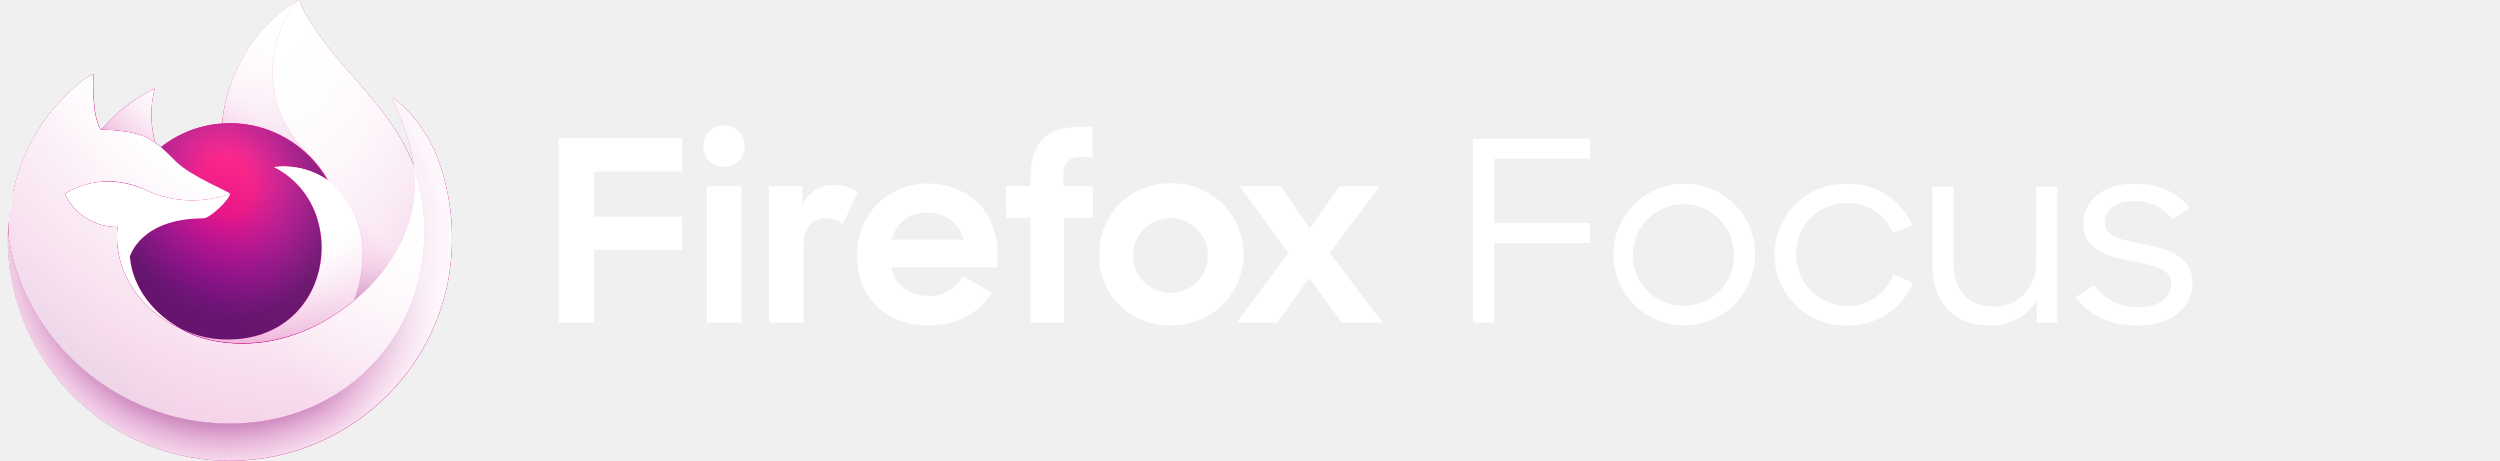
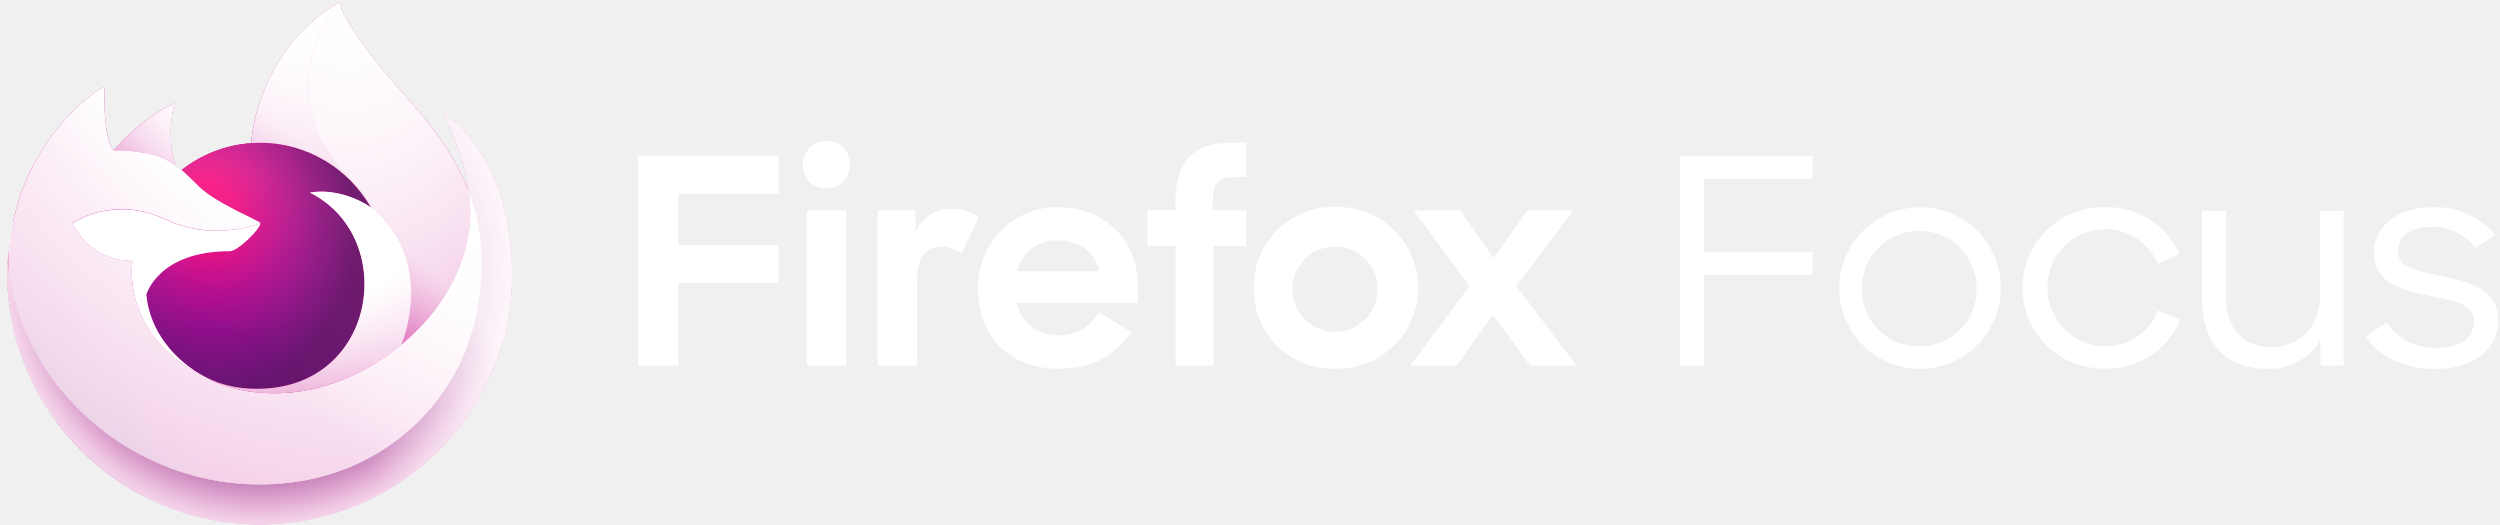
- <svg xmlns="http://www.w3.org/2000/svg" xmlns:xlink="http://www.w3.org/1999/xlink" width="434" height="80" viewBox="0 0 434 80">
+ <svg xmlns="http://www.w3.org/2000/svg" xmlns:xlink="http://www.w3.org/1999/xlink" xml:space="preserve" viewBox="0 0 380.48 80" width="381" height="80">
+   <path fill="#FFF" d="M96.99 23.72h21.42v5.79h-15.28v7.85h15.28v5.75h-15.28v12.61h-6.14v-32zm28.7-2.23c1.9-.07 3.49 1.42 3.56 3.31v.28c.1 1.89-1.36 3.5-3.25 3.6-.12.01-.23.01-.35 0-1.87.09-3.46-1.35-3.55-3.22 0-.1-.01-.19 0-.29-.07-1.96 1.46-3.61 3.42-3.68h.17m-3 10.57h6v23.66h-6V32.06zm23.61 6.58c-.84-.67-1.87-1.04-2.94-1.06-2.46 0-3.86 1.58-3.86 5v13.14h-6V32.06h5.75v3.42c.88-2.33 3.18-3.81 5.67-3.64 1.43 0 2.82.43 4 1.23l-2.62 5.57zm2.5 5.39c-.19-6.69 5.08-12.27 11.77-12.46.14 0 .28-.01.42 0 7.11 0 12.16 5 12.16 12.07v2.5h-18.44c.66 3 3 4.95 6.54 4.95 2.48.08 4.77-1.29 5.88-3.51l5.05 3c-2.51 3.68-6.06 5.61-11.11 5.61-7.68 0-12.29-5.13-12.29-12.19m6-2.68h12.47c-.66-3-3.12-4.69-6.32-4.69-2.9-.11-5.48 1.86-6.15 4.69m19.84-9.29h4.26v-1.16c0-6.45 2.72-9.12 8.69-9.12h2.11v5.22h-1.69c-2.81 0-3.43 1-3.43 3.9v1.19h5.14v5.43h-5v18.23h-5.8V37.49h-4.26l-.02-5.46zm16.2 11.84c-.11-6.7 5.24-12.22 11.95-12.33h.43c6.81-.19 12.48 5.17 12.68 11.97.19 6.81-5.17 12.48-11.97 12.68-.23.01-.47.01-.7 0-6.62.21-12.17-4.99-12.38-11.61-.01-.24-.01-.47-.01-.71m18.87 0c-.12-3.59-3.12-6.4-6.71-6.29-3.59.12-6.4 3.12-6.29 6.71.11 3.51 2.99 6.29 6.5 6.29 3.59 0 6.5-2.92 6.49-6.51.02-.06.02-.13.01-.2m14-.26-8.5-11.55h7.11l5.05 7.28 5.18-7.28h7l-8.7 11.53 9.16 12.13h-7.06L227.27 48l-5.54 7.72h-7.07l9.03-12.11zm32.04 12.11h3.72V41.91h16.54v-3.5h-16.54V27.26h16.54V23.8h-20.26v31.92zm36.48-24.11c-6.79.08-12.24 5.65-12.16 12.44.08 6.79 5.65 12.24 12.44 12.16 6.74-.08 12.16-5.56 12.16-12.3.05-6.74-5.37-12.25-12.12-12.3h-.32m0 21.18c-4.75.06-8.66-3.74-8.72-8.49v-.39c0-4.83 3.91-8.74 8.74-8.74s8.74 3.91 8.74 8.74c.13 4.77-3.63 8.74-8.4 8.88h-.36m28.51 0c-4.9.03-8.91-3.92-8.94-8.82v-.1c-.09-4.84 3.77-8.84 8.61-8.93h.19c3.49-.07 6.67 2.02 8 5.25l3.32-1.44c-1.96-4.46-6.42-7.3-11.29-7.18-6.79-.19-12.45 5.15-12.65 11.94-.19 6.79 5.15 12.45 11.94 12.65.23.01.47.01.7 0 4.97.12 9.49-2.84 11.38-7.44l-3.36-1.4c-1.28 3.3-4.46 5.48-8 5.47m32.72-7.66c0 4.55-3.14 7.75-7.35 7.75-4.6 0-7-3-7-7.57V32.12h-3.67v13.42c0 6.65 3.54 10.68 10 10.68 3.28.09 6.35-1.58 8.06-4.38v3.88h3.54v-23.6h-3.63l.05 13.01zm18.46-3.1c-3.71-.74-6.59-1.23-6.59-3.68 0-2.18 1.5-3.76 5.18-3.76 2.6-.1 5.08 1.1 6.6 3.21l3-2c-2.34-2.83-5.89-4.39-9.56-4.2-5.67 0-8.9 3.19-8.9 6.87 0 4.72 4.38 5.82 8.5 6.6 3.5.7 6.77 1.23 6.77 3.85 0 2.37-1.95 4.11-5.66 4.11-3.06.13-5.98-1.32-7.71-3.85l-3.14 2.11c2.12 3 5.53 4.94 10.76 4.94 6.24 0 9.43-3.63 9.43-7.35 0-4.86-4.52-6-8.64-6.78" />
+   <linearGradient id="a" x1="69.884" x2="5.941" y1="68.703" y2="7.01" gradientTransform="matrix(1 0 0 -1 0 81.4403)" gradientUnits="userSpaceOnUse">
+     <stop offset="0" stop-color="#c60084" />
+     <stop offset=".76" stop-color="#c60084" />
+     <stop offset="1" stop-color="#4e1a69" />
+   </linearGradient>
+   <path fill="url(#a)" d="M74.99 27.09c-1.67-4.03-5.06-8.37-7.73-9.75 2.17 4.25 3.42 8.51 3.9 11.69 0 0 0 .02.01.06C66.81 18.24 59.43 13.86 53.4 4.33c-.31-.48-.61-.96-.91-1.48-.17-.29-.3-.55-.42-.8-.25-.48-.44-.99-.58-1.52 0-.05-.04-.1-.09-.1-.02-.01-.05-.01-.07 0-.01 0-.01.01-.02.01s-.02.01-.03.01l.02-.02c-9.68 5.67-12.96 16.16-13.26 21.4-3.87.26-7.56 1.69-10.61 4.08-.32-.27-.65-.52-1-.75-.88-3.07-.91-6.32-.11-9.41-3.96 1.8-7.03 4.65-9.27 7.16h-.02c-1.53-1.93-1.42-8.31-1.33-9.65-.02-.08-1.14.58-1.28.68-1.35.96-2.61 2.04-3.77 3.22-1.32 1.34-2.52 2.78-3.6 4.31C4.58 25 2.82 28.96 1.89 33.15c-.02.08-.03.17-.05.25-.07.34-.33 2.04-.38 2.4v.08c-.34 1.75-.55 3.53-.63 5.32v.2c0 21.27 17.25 38.51 38.52 38.51 19.05 0 34.87-13.83 37.97-32 .06-.49.12-.99.17-1.49.76-6.58-.09-13.52-2.5-19.33zm-44.4 30.15c.18.08.35.18.53.26l.03.02c-.19-.09-.37-.18-.56-.28zm8.81-23.23zm31.77-4.9v-.04.04z" />
  <defs>
-     <linearGradient id="a" x1="-212" y1="79.98" x2="-211" y2="79.98" gradientTransform="matrix(-116.13 0 0 116.13 -24674.46 -9314.65)" gradientUnits="userSpaceOnUse">
-       <stop offset="0" stop-color="#ccc" />
-       <stop offset="0.3" stop-color="#ccc" />
-       <stop offset="0.38" stop-color="#a2a2a2" />
-       <stop offset="0.57" stop-color="#373737" />
-       <stop offset="0.66" />
-       <stop offset="1" />
-     </linearGradient>
-     <radialGradient id="c" cx="0" cy="80" r="1" gradientTransform="matrix(-80.8 0 0 80.8 45.1 -6420.7)" gradientUnits="userSpaceOnUse">
-       <stop offset="0" stop-color="#fff" />
-       <stop offset="0.3" stop-color="#fff" />
-       <stop offset="0.33" stop-color="#dcdcdc" />
-       <stop offset="0.39" stop-color="#8a8a8a" />
-       <stop offset="0.44" stop-color="#4d4d4d" />
-       <stop offset="0.48" stop-color="#282828" />
-       <stop offset="0.5" stop-color="#1a1a1a" />
-       <stop offset="1" stop-color="#1a1a1a" />
-     </radialGradient>
-     <radialGradient id="d" cx="0" cy="80" r="1" gradientTransform="matrix(20.4 0 0 -23.89 41.42 1943.31)" gradientUnits="userSpaceOnUse">
-       <stop offset="0" />
-       <stop offset="0.21" />
-       <stop offset="0.35" stop-color="#2b2b2b" />
-       <stop offset="0.66" stop-color="#818181" />
-       <stop offset="0.87" stop-color="#b7b7b7" />
-       <stop offset="0.97" stop-color="#ccc" />
-       <stop offset="1" stop-color="#ccc" />
-     </radialGradient>
-     <radialGradient id="e" cx="0" cy="80" r="1" gradientTransform="matrix(-27.68 0 0 27.68 43.21 -2193.6)" gradientUnits="userSpaceOnUse">
-       <stop offset="0" stop-color="#fff" />
-       <stop offset="0.43" stop-color="#fff" />
-       <stop offset="0.52" stop-color="#f8f8f8" />
-       <stop offset="0.66" stop-color="#e5e5e5" />
-       <stop offset="0.82" stop-color="#c6c6c6" />
-       <stop offset="0.99" stop-color="#9b9b9b" />
-       <stop offset="1" stop-color="#999" />
-     </radialGradient>
-     <radialGradient id="f" cx="0" cy="80" r="1" gradientTransform="matrix(-118.08 0 0 118.08 95.47 -9418.92)" gradientUnits="userSpaceOnUse">
-       <stop offset="0" stop-color="#fff" />
-       <stop offset="0.41" stop-color="#fff" />
-       <stop offset="1" stop-color="#b3b3b3" />
-     </radialGradient>
-     <linearGradient id="g" y1="80.3" x2="1" y2="80.3" gradientTransform="matrix(0 -10.01 -10.01 0 861.18 57.1)" gradientUnits="userSpaceOnUse">
-       <stop offset="0" stop-color="#fff" />
-       <stop offset="0.14" stop-color="#d1d1d1" />
-       <stop offset="0.38" stop-color="#888" />
-       <stop offset="0.59" stop-color="#4d4d4d" />
-       <stop offset="0.77" stop-color="#232323" />
-       <stop offset="0.92" stop-color="#0a0a0a" />
-       <stop offset="1" />
-     </linearGradient>
-     <linearGradient id="h" x1="0" y1="79.98" x2="1" y2="79.98" gradientTransform="matrix(-77.42 0 0 77.42 81.05 -6152.44)" xlink:href="#a" />
-     <linearGradient id="b" x1="-212" y1="79.99" x2="-211" y2="79.99" gradientTransform="matrix(-134.1 0 0 134.1 -28483.9 -10752.29)" gradientUnits="userSpaceOnUse">
-       <stop offset="0" stop-color="#c60084" />
-       <stop offset="0.76" stop-color="#c60084" />
-       <stop offset="1" stop-color="#4e1a69" />
-     </linearGradient>
-     <linearGradient id="i" x1="-212" y1="79.98" x2="-211" y2="79.98" gradientTransform="matrix(-116.13 0 0 116.13 -24674.46 -9314.65)" gradientUnits="userSpaceOnUse">
-       <stop offset="0" stop-color="#fff" />
-       <stop offset="0.3" stop-color="#fff" />
-       <stop offset="0.66" stop-color="#fff" />
-       <stop offset="1" stop-color="#fff" />
-     </linearGradient>
-     <clipPath id="j">
-       <path fill="none" d="M0 0h434v80H0z" />
-     </clipPath>
-     <clipPath id="k">
-       <path d="M31.25 57.17l.53.26-.56-.28m8.87-23.38zM52.11 0c-9.73 5.7-13 16.25-13.34 21.53a19.39 19.39 0 0 0-10.67 4.11 11.88 11.88 0 0 0-1-.76 17.93 17.93 0 0 1-.1-9.46 28.68 28.68 0 0 0-9.33 7.21c-1.53-1.95-1.43-8.37-1.34-9.71a6.94 6.94 0 0 0-1.29.69 28.53 28.53 0 0 0-3.79 3.24 35 35 0 0 0-3.62 4.34 32.85 32.85 0 0 0-5.2 11.75c0 .08 0 .17-.05.25-.08.34-.34 2.05-.38 2.42a.28.28 0 0 0 0 .09 36.2 36.2 0 0 0-.63 5.35v.19a38.75 38.75 0 0 0 77 6.56c.07-.49.12-1 .18-1.49a39.84 39.84 0 0 0-2.51-19.48c-1.69-4-5.1-8.43-7.78-9.81a40.53 40.53 0 0 1 3.93 11.76v.07c-4.5-10.93-11.93-15.33-18-24.92-.31-.49-.61-1-.91-1.49-.17-.29-.31-.55-.43-.8a7.37 7.37 0 0 1-.58-1.53.1.1 0 0 0-.08-.11h-.08" fill="none" />
-     </clipPath>
-     <linearGradient id="l" x1="0" y1="79.99" x2="1" y2="79.99" gradientTransform="matrix(-89.4 0 0 89.4 81.39 -7110.88)" xlink:href="#b" />
-     <clipPath id="m">
-       <path d="M72.07 28.78v.08A35.13 35.13 0 0 1 70.87 55c-4.44 9.53-15.19 19.3-32 18.83-18.19-.52-34.21-14-37.2-31.69-.54-2.78 0-4.2.28-6.46a28.55 28.55 0 0 0-.63 5.35v.19a38.75 38.75 0 0 0 77 6.56c.07-.49.12-1 .18-1.49a39.84 39.84 0 0 0-2.51-19.48c-1.69-4-5.1-8.43-7.78-9.81a40.53 40.53 0 0 1 3.93 11.76" fill="none" />
-     </clipPath>
-     <radialGradient id="n" cx="0" cy="80" r="1" gradientTransform="matrix(-80.8 0 0 80.8 88.35 -6418.78)" gradientUnits="userSpaceOnUse">
-       <stop offset="0" stop-color="#fff" />
-       <stop offset="0.13" stop-color="#fff" />
-       <stop offset="1" stop-color="#fff" />
-     </radialGradient>
-     <mask id="o" x="-29.72" y="-21.21" width="139.75" height="139.44" maskUnits="userSpaceOnUse">
-       <path transform="rotate(-50.87 40.148 48.512)" fill="url(#c)" d="M-8.91-1.65h98.14V98.67H-8.91z" />
-     </mask>
-     <radialGradient id="p" cx="0" cy="80" r="1" gradientTransform="matrix(-80.8 0 0 80.8 45.1 -6420.7)" gradientUnits="userSpaceOnUse">
-       <stop offset="0" stop-color="#4e1a69" />
-       <stop offset="0.3" stop-color="#4e1a69" />
-       <stop offset="0.31" stop-color="#57186b" />
-       <stop offset="0.4" stop-color="#930b78" />
-       <stop offset="0.46" stop-color="#b80381" />
-       <stop offset="0.5" stop-color="#c60084" />
-       <stop offset="1" stop-color="#c60084" />
-     </radialGradient>
-     <clipPath id="q">
-       <path d="M38.74 21.54c.45 0 .9-.07 1.36-.07a19.54 19.54 0 0 1 17 9.92l.24.17a21.16 21.16 0 0 0-3.6-4.69C41.68 14.82 50.57.75 52.06 0c-9.73 5.7-13 16.25-13.34 21.53" fill="none" />
-     </clipPath>
-     <radialGradient id="r" cx="0" cy="80" r="1" gradientTransform="matrix(-58.53 0 0 58.53 72.9 -4671.26)" gradientUnits="userSpaceOnUse">
-       <stop offset="0" stop-color="#fff" />
-       <stop offset="0.17" stop-color="#fff" />
-       <stop offset="0.25" stop-color="#fefbfd" />
-       <stop offset="0.32" stop-color="#fcf0f8" />
-       <stop offset="0.39" stop-color="#f7ddee" />
-       <stop offset="0.45" stop-color="#f1c2e1" />
-       <stop offset="0.52" stop-color="#e99fd1" />
-       <stop offset="0.59" stop-color="#e074bc" />
-       <stop offset="0.65" stop-color="#d543a4" />
-       <stop offset="0.71" stop-color="#ca138d" />
-       <stop offset="0.86" stop-color="#4e1a69" />
-       <stop offset="1" stop-color="#4e1a69" />
-     </radialGradient>
-     <clipPath id="s">
-       <path d="M38.74 21.54a19.39 19.39 0 0 0-10.67 4.11c.59.5 1.26 1.17 2.67 2.55 2.62 2.59 9.37 5.28 9.38 5.59-.06 1-3.47 4.29-4.66 4.29-11 0-12.81 6.67-12.81 6.67.49 5.61 4.4 10.24 9.13 12.68.22.12.44.22.66.32.38.16.76.32 1.14.46a17.1 17.1 0 0 0 5 1c19.32.91 23.06-23.09 9.12-30.06a13.34 13.34 0 0 1 9.34 2.27 19.54 19.54 0 0 0-17-9.92c-.46 0-.91 0-1.36.07" fill="none" />
-     </clipPath>
-     <radialGradient id="t" cx="0" cy="80" r="1" gradientTransform="matrix(38.47 0 0 -38.47 29.35 3140.71)" gradientUnits="userSpaceOnUse">
-       <stop offset="0" stop-color="#c60084" />
-       <stop offset="0.35" stop-color="#c60084" />
-       <stop offset="0.4" stop-color="#cb0384" />
-       <stop offset="1" stop-color="#ff298a" />
-     </radialGradient>
-     <mask id="u" x="13.83" y="12.55" width="56.68" height="56.46" maskUnits="userSpaceOnUse">
-       <path transform="rotate(-13.6 42.171 40.794)" fill="url(#d)" d="M18.66 17.42h47.01v46.71H18.66z" />
-     </mask>
-     <radialGradient id="v" cx="0" cy="80" r="1" gradientTransform="matrix(20.4 0 0 -23.89 41.42 1943.31)" gradientUnits="userSpaceOnUse">
-       <stop offset="0" stop-color="#592acb" />
-       <stop offset="0.21" stop-color="#592acb" />
-       <stop offset="0.37" stop-color="#5626b3" />
-       <stop offset="0.78" stop-color="#501d7e" />
-       <stop offset="0.97" stop-color="#4e1a69" />
-       <stop offset="1" stop-color="#4e1a69" />
-     </radialGradient>
-     <clipPath id="w">
-       <path d="M17.63 22.63c.19 0 5.81-.11 8.63 1.73l.81.53a17.93 17.93 0 0 1-.07-9.47 28.68 28.68 0 0 0-9.33 7.21" fill="none" />
-     </clipPath>
-     <mask id="x" x="12.89" y="10.7" width="18.91" height="18.91" maskUnits="userSpaceOnUse">
-       <path transform="rotate(-45.26 22.345 20.155)" fill="url(#e)" d="M15.66 13.47h13.37v13.37H15.66z" />
-     </mask>
-     <radialGradient id="y" cx="0" cy="80" r="1" gradientTransform="matrix(-27.68 0 0 27.68 43.21 -2193.6)" gradientUnits="userSpaceOnUse">
-       <stop offset="0" stop-color="#fff" />
-       <stop offset="0.43" stop-color="#fff" />
-       <stop offset="1" stop-color="#fff" />
-     </radialGradient>
-     <clipPath id="z">
-       <path d="M15 13.61a28.53 28.53 0 0 0-3.79 3.24 35 35 0 0 0-3.62 4.34 32.85 32.85 0 0 0-5.2 11.75C2.35 33 1 39 1.65 42.16c3 17.68 19 31.17 37.2 31.69 16.83.47 27.58-9.3 32-18.83a35.13 35.13 0 0 0 1.21-26.16c1.38 9-3.19 17.68-10.33 23.56v.05c-13.91 11.32-27.21 6.83-29.91 5l-.56-.28c-8.12-3.9-11.47-11.29-10.76-17.62a10 10 0 0 1-9.18-5.78 14.63 14.63 0 0 1 14.25-.57 19.29 19.29 0 0 0 14.55.57c0-.31-6.76-3-9.38-5.59-1.41-1.38-2.08-2.05-2.67-2.55a11.88 11.88 0 0 0-1-.76l-.81-.53c-2.82-1.84-8.44-1.74-8.63-1.73-1.53-1.95-1.43-8.37-1.34-9.71a8 8 0 0 0-1.28.69" fill="none" />
-     </clipPath>
-     <mask id="A" x="-28.25" y="-22.66" width="133.21" height="132.56" maskUnits="userSpaceOnUse">
-       <path transform="rotate(-53.93 38.358 43.615)" fill="url(#f)" d="M-8.47-4.67h93.65v96.58H-8.47z" />
-     </mask>
-     <radialGradient id="B" cx="0" cy="80" r="1" gradientTransform="matrix(-118.08 0 0 118.08 95.47 -9418.92)" gradientUnits="userSpaceOnUse">
-       <stop offset="0" stop-color="#fff" />
-       <stop offset="0.41" stop-color="#fff" />
-       <stop offset="1" stop-color="#fff" />
-     </radialGradient>
-     <clipPath id="C">
-       <path d="M52.11 0c-1.49.72-10.38 14.79 1.66 26.84a21.16 21.16 0 0 1 3.6 4.69 4.94 4.94 0 0 1 .58.48c8.79 8.1 4.19 19.55 3.84 20.37C68.93 46.5 73.5 37.8 72.12 28.82c-4.43-10.9-11.86-15.3-17.93-24.89-.31-.49-.61-1-.91-1.49-.17-.29-.31-.55-.43-.8a7.37 7.37 0 0 1-.58-1.53.1.1 0 0 0-.08-.11h-.08" fill="none" />
-     </clipPath>
-     <radialGradient id="D" cx="0" cy="80" r="1" gradientTransform="matrix(0 91.42 59.99 0 -4748.43 .26)" gradientUnits="userSpaceOnUse">
-       <stop offset="0" stop-color="#fff" />
-       <stop offset="0.12" stop-color="#fefcfe" />
-       <stop offset="0.21" stop-color="#fcf2f9" />
-       <stop offset="0.29" stop-color="#f9e2f1" />
-       <stop offset="0.37" stop-color="#f3cbe6" />
-       <stop offset="0.44" stop-color="#edaed8" />
-       <stop offset="0.51" stop-color="#e58ac6" />
-       <stop offset="0.58" stop-color="#db5fb2" />
-       <stop offset="0.64" stop-color="#d02e9a" />
-       <stop offset="0.69" stop-color="#c60084" />
-       <stop offset="1" stop-color="#c60084" />
-     </radialGradient>
-     <mask id="E" x="22.96" y="-11.35" width="69.2" height="75.1" maskUnits="userSpaceOnUse">
-       <path transform="rotate(-22.79 57.554 26.212)" fill="url(#g)" d="M32.77-4.11h49.59v60.62H32.77z" />
-     </mask>
-     <linearGradient id="F" y1="80.3" x2="1" y2="80.3" gradientTransform="matrix(0 -10.01 -10.01 0 861.18 57.1)" gradientUnits="userSpaceOnUse">
-       <stop offset="0" stop-color="#4e1a69" />
-       <stop offset="1" stop-color="#4e1a69" />
-     </linearGradient>
-     <clipPath id="G">
-       <path d="M47.74 29.12c13.94 7 10.2 31-9.12 30.06a17.1 17.1 0 0 1-5-1c-.38-.14-.76-.3-1.14-.46-.22-.1-.44-.2-.66-.32 2.7 1.84 16 6.33 29.91-5v-.05c.35-.82 4.95-12.27-3.84-20.37a4.94 4.94 0 0 0-.58-.48l-.24-.17A13.89 13.89 0 0 0 49.5 29a10.37 10.37 0 0 0-1.76.15" fill="none" />
-     </clipPath>
-     <radialGradient id="H" cx="0" cy="80" r="1" gradientTransform="matrix(-94.97 0 0 94.97 67.16 -7578.85)" gradientUnits="userSpaceOnUse">
-       <stop offset="0" stop-color="#fff" />
-       <stop offset="0.36" stop-color="#fff" />
-       <stop offset="0.74" stop-color="#c60084" />
-       <stop offset="0.83" stop-color="#4e1a69" />
-       <stop offset="1" stop-color="#4e1a69" />
-     </radialGradient>
-     <clipPath id="I">
-       <path d="M11.32 33.79a10 10 0 0 0 9.18 5.78c-.71 6.33 2.64 13.72 10.75 17.6l.53.26c-4.73-2.44-8.64-7.07-9.13-12.68 0 0 1.79-6.67 12.81-6.67 1.19 0 4.6-3.32 4.66-4.29a19.29 19.29 0 0 1-14.55-.57 15.7 15.7 0 0 0-6.71-1.56 14 14 0 0 0-7.54 2.13" fill="none" />
-     </clipPath>
-     <radialGradient id="J" cx="0" cy="80" r="1" gradientTransform="matrix(-80.69 0 0 80.69 60.82 -6419.14)" gradientUnits="userSpaceOnUse">
-       <stop offset="0" stop-color="#fff" />
-       <stop offset="0.09" stop-color="#fff" />
-       <stop offset="0.62" stop-color="#fff" />
-       <stop offset="1" stop-color="#fff" />
-     </radialGradient>
-     <clipPath id="K">
-       <path d="M52.11 0c-9.73 5.7-13 16.25-13.34 21.53.45 0 .9-.07 1.36-.07a19.54 19.54 0 0 1 17 9.92 13.34 13.34 0 0 0-9.34-2.27c13.94 7 10.2 31-9.12 30.06a17.1 17.1 0 0 1-5-1c-.38-.14-.76-.3-1.14-.46-.22-.1-.44-.2-.66-.32l-.56-.28.53.26c-4.73-2.44-8.64-7.07-9.13-12.68 0 0 1.79-6.67 12.81-6.67 1.19 0 4.6-3.32 4.66-4.29 0-.31-6.76-3-9.38-5.59-1.41-1.38-2.08-2.05-2.67-2.55a11.88 11.88 0 0 0-1-.76 17.93 17.93 0 0 1-.13-9.41 28.68 28.68 0 0 0-9.33 7.21c-1.53-1.95-1.43-8.37-1.34-9.71a6.94 6.94 0 0 0-1.29.69 28.53 28.53 0 0 0-3.79 3.24 35 35 0 0 0-3.62 4.34 32.85 32.85 0 0 0-5.2 11.75c0 .08 0 .17-.05.25-.08.34-.4 2.08-.45 2.45a46 46 0 0 0-.57 5.41v.19a38.75 38.75 0 0 0 77 6.56c.07-.49.12-1 .18-1.49a39.84 39.84 0 0 0-2.51-19.48c-1.69-4-5.1-8.43-7.78-9.81a40.53 40.53 0 0 1 3.93 11.76v.07C67.69 17.92 60.26 13.52 54.19 3.93c-.31-.49-.61-1-.91-1.49-.17-.29-.31-.55-.43-.8a7.37 7.37 0 0 1-.58-1.53.1.1 0 0 0-.08-.11h-.08" fill="none" />
-     </clipPath>
-     <mask id="L" x="-38.7" y="-38.95" width="157.9" height="157.9" maskUnits="userSpaceOnUse">
-       <path transform="rotate(-45 40.252 40.007)" fill="url(#h)" d="M-15.58-15.83H96.07V95.82H-15.58z" />
-     </mask>
-     <linearGradient id="M" x1="0" y1="79.98" x2="1" y2="79.98" gradientTransform="matrix(-77.42 0 0 77.42 81.05 -6152.44)" xlink:href="#i" />
+     <path id="b" d="M74.99 27.09c-1.67-4.03-5.06-8.37-7.73-9.75 2.17 4.25 3.42 8.51 3.9 11.69v.08c3.64 9.85 1.65 19.88-1.2 25.99-4.41 9.47-15.1 19.18-31.83 18.71C20.07 73.3 4.15 59.89 1.18 42.33c-.54-2.77 0-4.18.27-6.42-.33 1.73-.46 2.23-.62 5.31v.2c0 21.27 17.24 38.51 38.51 38.51 19.05 0 34.87-13.83 37.97-32 .06-.49.12-.99.17-1.49.77-6.6-.08-13.54-2.49-19.35z" />
  </defs>
-   <g clip-path="url(#j)">
-     <g clip-path="url(#k)" transform="matrix(0.995572, 0, 0, 0.995572, -0.012438, 0)">
-       <path transform="rotate(-43.97 40.254 40.002)" fill="url(#l)" d="M-15.56-15.83H96.05V95.83H-15.56z" />
-     </g>
-     <g clip-path="url(#m)" transform="matrix(0.995572, 0, 0, 0.995572, -0.012438, 0)">
-       <path transform="rotate(-50.87 40.148 48.512)" fill="url(#n)" d="M-8.91-1.65h98.14V98.67H-8.91z" />
-     </g>
-     <g mask="url(#o)" clip-path="url(#m)" transform="matrix(0.995572, 0, 0, 0.995572, -0.012438, 0)">
-       <path transform="rotate(-50.87 40.148 48.512)" fill="url(#p)" d="M-8.91-1.65h98.14V98.67H-8.91z" />
-     </g>
-     <g clip-path="url(#q)" transform="matrix(0.995572, 0, 0, 0.995572, -0.012438, 0)">
-       <path transform="rotate(-80.15 48.031 15.787)" fill="url(#r)" d="M30.9 3.93h34.27v23.71H30.9z" />
-     </g>
-     <g clip-path="url(#s)" transform="matrix(0.995572, 0, 0, 0.995572, -0.012438, 0)">
-       <path fill="url(#t)" d="M22.65 21.47h39.02v38.62H22.65z" />
-     </g>
-     <g mask="url(#u)" clip-path="url(#s)" transform="matrix(0.995572, 0, 0, 0.995572, -0.012438, 0)">
-       <path transform="rotate(-13.6 42.171 40.794)" fill="url(#v)" d="M18.66 17.42h47.01v46.71H18.66z" />
-     </g>
-     <g mask="url(#x)" clip-path="url(#w)" transform="matrix(0.995572, 0, 0, 0.995572, -0.012438, 0)">
-       <path transform="rotate(-45.26 22.345 20.155)" fill="url(#y)" d="M15.66 13.47h13.37v13.37H15.66z" />
-     </g>
-     <g mask="url(#A)" clip-path="url(#z)" transform="matrix(0.995572, 0, 0, 0.995572, -0.012438, 0)">
-       <path transform="rotate(-53.93 38.358 43.615)" fill="url(#B)" d="M-8.47-4.67h93.65v96.58H-8.47z" />
-     </g>
-     <g clip-path="url(#C)" transform="matrix(0.995572, 0, 0, 0.995572, -0.012438, 0)">
-       <path transform="rotate(-6.01 57.552 26.23)" fill="url(#D)" d="M39.02-1.52H76.1v55.44H39.02z" />
-     </g>
-     <g mask="url(#E)" clip-path="url(#C)" transform="matrix(0.995572, 0, 0, 0.995572, -0.012438, 0)">
-       <path transform="rotate(-22.79 57.554 26.212)" fill="url(#F)" d="M32.77-4.11h49.59v60.62H32.77z" />
-     </g>
-     <g clip-path="url(#G)" transform="matrix(0.995572, 0, 0, 0.995572, -0.012438, 0)">
-       <path transform="rotate(-55.27 49.236 46.378)" fill="url(#H)" d="M24.99 22.12h48.5v48.52h-48.5z" />
-     </g>
-     <g clip-path="url(#I)" transform="matrix(0.995572, 0, 0, 0.995572, -0.012438, 0)">
-       <path transform="rotate(-24.5 25.881 44.332)" fill="url(#J)" d="M7.25 26.82h36.94v35.46H7.25z" />
-     </g>
-     <g mask="url(#L)" clip-path="url(#K)" transform="matrix(0.995572, 0, 0, 0.995572, -0.012438, 0)">
-       <path transform="rotate(-45 40.252 40.007)" fill="url(#M)" d="M-15.58-15.83H96.08V95.82H-15.58z" />
-     </g>
-     <g clip-path="url(#j)" fill="#fff">
-       <path d="M97 24h21.42v5.79h-15.28v7.85h15.28v5.75h-15.28V56H97zm28.7-2.23a3.44 3.44 0 0 1 3.56 3.59 3.43 3.43 0 0 1-3.6 3.6 3.39 3.39 0 0 1-3.55-3.51 3.55 3.55 0 0 1 3.59-3.68m-3 10.57h6V56h-6zm23.61 6.58a4.88 4.88 0 0 0-2.94-1.06c-2.46 0-3.86 1.58-3.86 5V56h-6V32.34h5.75v3.42a5.65 5.65 0 0 1 5.67-3.64 7.15 7.15 0 0 1 4 1.23zm2.5 5.39A12.12 12.12 0 0 1 161 31.85c7.11 0 12.16 5 12.16 12.07v2.5h-18.44c.66 3 3 4.95 6.54 4.95a6.35 6.35 0 0 0 5.88-3.51l5.05 3c-2.51 3.68-6.06 5.61-11.11 5.61-7.68 0-12.29-5.13-12.29-12.19m6-2.68h12.46c-.66-3-3.12-4.69-6.32-4.69a6.07 6.07 0 0 0-6.14 4.69m19.83-9.29h4.26v-1.16c0-6.45 2.72-9.12 8.69-9.12h2.11v5.22H188c-2.81 0-3.43 1-3.43 3.9v1.19h5.14v5.43h-5V56h-5.8V37.77h-4.26zm16.2 11.84a12.14 12.14 0 0 1 12.38-12.33 12.33 12.33 0 1 1 0 24.65 12 12 0 0 1-12.38-12.32m18.87 0a6.5 6.5 0 1 0-6.49 6.71 6.5 6.5 0 0 0 6.49-6.71m14-.26l-8.49-11.55h7.11l5.05 7.28 5.18-7.28h7l-8.7 11.53L240 56h-7.06l-5.66-7.72-5.54 7.72h-7.07zM255.69 56h3.72V42.19H276v-3.5h-16.59V27.54H276v-3.46h-20.31zm36.54-24.11a12.3 12.3 0 1 0 12.46 12.3 12.22 12.22 0 0 0-12.46-12.3m0 21.18a8.62 8.62 0 0 1-8.74-8.88 8.76 8.76 0 1 1 17.52 0 8.65 8.65 0 0 1-8.78 8.88m28.56 0a8.89 8.89 0 0 1-9-8.92 8.78 8.78 0 0 1 8.83-8.93 8.47 8.47 0 0 1 8 5.25l3.38-1.38a12.07 12.07 0 0 0-11.31-7.18 12.3 12.3 0 1 0 0 24.59 12 12 0 0 0 11.4-7.44l-3.37-1.4a8.55 8.55 0 0 1-8 5.47m32.77-7.66c0 4.55-3.15 7.75-7.36 7.75-4.61 0-7-3-7-7.57V32.4h-3.68v13.42c0 6.65 3.55 10.68 10.07 10.68a9.17 9.17 0 0 0 8.07-4.38V56h3.55V32.4h-3.64zm18.49-3.1c-3.72-.74-6.6-1.23-6.6-3.68 0-2.18 1.5-3.76 5.18-3.76a7.78 7.78 0 0 1 6.57 3.15l3-2c-2.13-2.58-5.14-4.2-9.58-4.2-5.67 0-8.91 3.19-8.91 6.87 0 4.72 4.39 5.82 8.52 6.6 3.5.7 6.78 1.23 6.78 3.85 0 2.37-1.95 4.11-5.68 4.11a8.88 8.88 0 0 1-7.71-3.85l-3.15 2.11c2.13 3 5.54 4.94 10.77 4.94 6.26 0 9.45-3.63 9.45-7.35 0-4.86-4.52-6-8.65-6.78" />
-     </g>
+   <clipPath id="c">
+     <use xlink:href="#b" overflow="visible" />
+   </clipPath>
+   <g fill="#FFF" clip-path="url(#c)">
+     <path d="M.64 17.34h77.61v62.59H.64z" />
+     <path d="M16.25 71.54c-4.22-3.43-8.08-7.28-11.52-11.48C3.04 58 1.47 55.87.01 53.67h.47V17.18h77.94v62.91H29.83v.4c-4.82-2.52-9.37-5.52-13.58-8.95z" />
+     <path d="M38.32 44.41c-7.01-5.69-12.16-13.35-14.77-22-.42-1.39-.77-2.8-1.06-4.23-.07-.36-.14-.71-.2-1.07v.07h56.12v35.76h.63c-.35.1-.7.19-1.05.28-.71.18-1.41.34-2.13.48-1.42.29-2.86.5-4.3.65-11.96 1.24-23.92-2.33-33.24-9.94z" />
  </g>
+   <radialGradient id="d" cx="-9443.839" cy="10200.097" r="12.951" gradientTransform="matrix(6.2 0 0 -6.2 58591.414 63281.984)" gradientUnits="userSpaceOnUse">
+     <stop offset=".3" stop-color="#4e1a69" />
+     <stop offset=".38" stop-color="#830e75" stop-opacity=".6" />
+     <stop offset=".46" stop-color="#b40480" stop-opacity=".24" />
+     <stop offset=".5" stop-color="#c60084" stop-opacity=".1" />
+   </radialGradient>
+   <path fill="url(#d)" d="M74.99 27.09c-1.67-4.03-5.06-8.37-7.73-9.75 2.17 4.25 3.42 8.51 3.9 11.69v.08c3.64 9.85 1.65 19.88-1.2 25.99-4.41 9.47-15.1 19.18-31.83 18.71C20.07 73.3 4.15 59.89 1.18 42.33c-.54-2.77 0-4.18.27-6.42-.33 1.73-.46 2.23-.62 5.31v.2c0 21.27 17.24 38.51 38.51 38.51 19.05 0 34.87-13.83 37.97-32 .06-.49.12-.99.17-1.49.77-6.6-.08-13.54-2.49-19.35z" />
+   <radialGradient id="e" cx="-9442.397" cy="10208.22" r="9.381" gradientTransform="matrix(6.2 0 0 -6.2 58591.414 63281.984)" gradientUnits="userSpaceOnUse">
+     <stop offset=".17" stop-color="#fff" />
+     <stop offset=".25" stop-color="#fefbfd" />
+     <stop offset=".32" stop-color="#fcf0f8" />
+     <stop offset=".39" stop-color="#f7ddee" />
+     <stop offset=".45" stop-color="#f1c2e1" />
+     <stop offset=".52" stop-color="#e99fd1" />
+     <stop offset=".59" stop-color="#e074bc" />
+     <stop offset=".65" stop-color="#d543a4" />
+     <stop offset=".71" stop-color="#ca138d" />
+     <stop offset=".86" stop-color="#4e1a69" />
+   </radialGradient>
+   <path fill="url(#e)" d="m56.27 31.62.24.18c-.97-1.72-2.17-3.29-3.58-4.67C40.96 15.16 49.79 1.16 51.28.46l.02-.02C41.62 6.1 38.34 16.59 38.04 21.83c.45-.03.9-.07 1.35-.07 7.22 0 13.51 3.97 16.88 9.86z" />
+   <radialGradient id="f" cx="-9445.392" cy="10196.603" r="6.166" gradientTransform="matrix(6.2 0 0 -6.2 58591.414 63281.984)" gradientUnits="userSpaceOnUse">
+     <stop offset=".35" stop-color="#c60084" />
+     <stop offset=".4" stop-color="#cb0384" />
+     <stop offset="1" stop-color="#ff298a" />
+   </radialGradient>
+   <path fill="url(#f)" d="M39.41 34.01c-.06.96-3.45 4.26-4.63 4.26-10.95 0-12.73 6.62-12.73 6.62.48 5.58 4.37 10.17 9.07 12.61.21.11.43.21.64.31.38.16.75.32 1.13.46 1.61.57 3.3.89 5.01.96 19.2.9 22.92-22.95 9.06-29.88 3.55-.62 7.23.81 9.29 2.26-3.37-5.89-9.66-9.86-16.88-9.86-.46 0-.9.04-1.35.07-3.86.27-7.56 1.69-10.6 4.09.59.5 1.25 1.16 2.65 2.54 2.63 2.58 9.33 5.25 9.34 5.56z" />
+   <radialGradient id="g" cx="-9443.267" cy="10206.993" r="3.716" gradientTransform="matrix(6.03 -1.46 -1.71 -7.06 74427.766 58307.656)" gradientUnits="userSpaceOnUse">
+     <stop offset=".21" stop-color="#592acb" stop-opacity="0" />
+     <stop offset=".28" stop-color="#5828c0" stop-opacity=".09" />
+     <stop offset=".75" stop-color="#511e81" stop-opacity=".6" />
+     <stop offset=".97" stop-color="#4e1a69" stop-opacity=".8" />
+   </radialGradient>
+   <path fill="url(#g)" d="M39.41 34.01c-.06.96-3.45 4.26-4.63 4.26-10.95 0-12.73 6.62-12.73 6.62.48 5.58 4.37 10.17 9.07 12.61.21.11.43.21.64.31.38.16.75.32 1.13.46 1.61.57 3.3.89 5.01.96 19.2.9 22.92-22.95 9.06-29.88 3.55-.62 7.23.81 9.29 2.26-3.37-5.89-9.66-9.86-16.88-9.86-.46 0-.9.04-1.35.07-3.86.27-7.56 1.69-10.6 4.09.59.5 1.25 1.16 2.65 2.54 2.63 2.58 9.33 5.25 9.34 5.56z" />
+   <radialGradient id="h" cx="-9444.122" cy="10205.81" r="4.437" gradientTransform="matrix(6.2 0 0 -6.2 58591.414 63281.984)" gradientUnits="userSpaceOnUse">
+     <stop offset=".43" stop-color="#fff" />
+     <stop offset=".52" stop-color="#fff" stop-opacity=".97" />
+     <stop offset=".66" stop-color="#fff" stop-opacity=".9" />
+     <stop offset=".82" stop-color="#fff" stop-opacity=".78" />
+     <stop offset=".99" stop-color="#fff" stop-opacity=".61" />
+     <stop offset="1" stop-color="#fff" stop-opacity=".6" />
+   </radialGradient>
+   <path fill="url(#h)" d="M25.64 24.63c.31.2.57.37.8.53-.88-3.07-.91-6.32-.11-9.41-3.96 1.8-7.03 4.65-9.27 7.16.18 0 5.77-.1 8.58 1.72z" />
+   <radialGradient id="i" cx="-9440.637" cy="10208.623" r="18.926" gradientTransform="matrix(6.2 0 0 -6.2 58591.414 63281.984)" gradientUnits="userSpaceOnUse">
+     <stop offset=".41" stop-color="#fff" />
+     <stop offset="1" stop-color="#fff" stop-opacity=".7" />
+   </radialGradient>
+   <path fill="url(#i)" d="M1.18 42.33C4.15 59.89 20.07 73.3 38.14 73.81c16.73.48 27.41-9.24 31.83-18.71 2.85-6.12 4.83-16.14 1.2-25.99v-.08c0 .01 0 .02.01.06 1.37 8.92-3.17 17.56-10.27 23.4l-.02.05c-13.82 11.26-27.05 6.79-29.73 4.97-.19-.09-.37-.18-.56-.28-8.06-3.85-11.39-11.19-10.68-17.49-6.8 0-9.12-5.74-9.12-5.74s6.11-4.36 14.16-.57c7.46 3.51 14.46.57 14.46.57-.01-.31-6.72-2.98-9.33-5.55-1.41-1.38-2.07-2.04-2.67-2.54-.32-.27-.65-.52-1-.75-.23-.16-.48-.32-.8-.53-2.81-1.83-8.4-1.73-8.58-1.72h-.02c-1.53-1.93-1.42-8.31-1.33-9.65-.02-.08-1.14.58-1.28.68-1.35.96-2.61 2.04-3.77 3.22-1.32 1.34-2.52 2.78-3.6 4.31C4.58 25 2.82 28.96 1.89 33.15c-.02.09-1.39 6.07-.71 9.18z" />
+   <radialGradient id="j" cx="-9363.631" cy="10228.839" r="14.653" gradientTransform="matrix(.65 6.17 4.05 -.43 -35289.047 62161.062)" gradientUnits="userSpaceOnUse">
+     <stop offset="0" stop-color="#fff" />
+     <stop offset=".12" stop-color="#fefcfe" />
+     <stop offset=".21" stop-color="#fcf2f9" />
+     <stop offset=".29" stop-color="#f9e2f1" />
+     <stop offset=".37" stop-color="#f3cbe6" />
+     <stop offset=".44" stop-color="#edaed8" />
+     <stop offset=".51" stop-color="#e58ac6" />
+     <stop offset=".58" stop-color="#db5fb2" />
+     <stop offset=".64" stop-color="#d02e9a" />
+     <stop offset=".69" stop-color="#c60084" />
+   </radialGradient>
+   <path fill="url(#j)" d="M52.93 27.13c1.41 1.38 2.61 2.95 3.58 4.67.2.15.39.31.58.48 8.73 8.05 4.16 19.43 3.82 20.24 7.09-5.84 11.63-14.49 10.27-23.4C66.81 18.24 59.43 13.86 53.4 4.33c-.31-.48-.61-.96-.91-1.48-.17-.29-.3-.55-.42-.8-.25-.48-.44-.99-.58-1.52 0-.05-.04-.1-.09-.1-.02-.01-.05-.01-.07 0-.01 0-.01.01-.02.01s-.02.01-.03.01c-1.49.72-10.32 14.71 1.65 26.68z" />
+   <radialGradient id="k" cx="-9444.227" cy="10204.167" r="15.222" gradientTransform="matrix(6.2 0 0 -6.2 58591.414 63281.984)" gradientUnits="userSpaceOnUse">
+     <stop offset=".36" stop-color="#fff" />
+     <stop offset=".74" stop-color="#c60084" />
+     <stop offset=".83" stop-color="#4e1a69" />
+   </radialGradient>
+   <path fill="url(#k)" d="M57.08 32.27c-.18-.17-.38-.33-.58-.48l-.24-.18c-2.06-1.44-5.74-2.87-9.29-2.26 13.85 6.93 10.13 30.77-9.06 29.88-1.71-.07-3.4-.39-5.01-.96-.38-.14-.75-.3-1.13-.46-.22-.1-.43-.2-.64-.31l.03.02c2.68 1.83 15.91 6.29 29.73-4.97l.02-.05c.34-.81 4.91-12.19-3.83-20.23z" />
+   <radialGradient id="l" cx="-9441.457" cy="10203.202" r="12.933" gradientTransform="matrix(6.2 0 0 -6.2 58591.414 63281.984)" gradientUnits="userSpaceOnUse">
+     <stop offset=".09" stop-color="#fff" />
+     <stop offset=".62" stop-color="#fff" />
+   </radialGradient>
+   <path fill="url(#l)" d="M22.05 44.9s1.78-6.62 12.73-6.62c1.18 0 4.57-3.31 4.63-4.26 0 0-7 2.94-14.46-.57-8.05-3.79-14.16.57-14.16.57s2.32 5.74 9.12 5.74c-.71 6.3 2.62 13.64 10.68 17.49.18.08.35.18.53.26-4.7-2.44-8.58-7.03-9.07-12.61z" />
+   <linearGradient id="m" x1="69.113" x2="14.709" y1="69.031" y2="14.624" gradientTransform="matrix(1 0 0 -1 0 81.4403)" gradientUnits="userSpaceOnUse">
+     <stop offset=".3" stop-color="#fff" stop-opacity=".8" />
+     <stop offset=".38" stop-color="#fff" stop-opacity=".63" />
+     <stop offset=".57" stop-color="#fff" stop-opacity=".22" />
+     <stop offset=".66" stop-color="#fff" stop-opacity="0" />
+   </linearGradient>
+   <path fill="url(#m)" d="M74.99 27.09c-1.67-4.03-5.06-8.37-7.73-9.75 2.17 4.25 3.42 8.51 3.9 11.69 0 0 0 .02.01.06C66.81 18.24 59.43 13.86 53.4 4.33c-.31-.48-.61-.96-.91-1.48-.17-.29-.3-.55-.42-.8-.25-.48-.44-.99-.58-1.52 0-.05-.04-.1-.09-.1-.02-.01-.05-.01-.07 0-.01 0-.01.01-.02.01s-.02.01-.03.01l.02-.02c-9.68 5.67-12.96 16.16-13.26 21.4.45-.03.9-.07 1.35-.07 7.22 0 13.51 3.97 16.88 9.86-2.06-1.44-5.74-2.87-9.29-2.26 13.85 6.93 10.13 30.77-9.06 29.88-1.71-.07-3.4-.39-5.01-.96-.38-.14-.75-.3-1.13-.46-.22-.1-.43-.2-.64-.31l.03.02c-.19-.09-.37-.18-.56-.28.18.08.35.18.53.26-4.7-2.43-8.59-7.03-9.07-12.61 0 0 1.78-6.62 12.73-6.62 1.18 0 4.57-3.31 4.63-4.26-.01-.31-6.72-2.98-9.33-5.55-1.41-1.38-2.07-2.04-2.66-2.55-.32-.27-.65-.52-1-.75-.88-3.07-.91-6.32-.11-9.41-3.96 1.8-7.03 4.65-9.27 7.16h-.02c-1.53-1.93-1.42-8.31-1.33-9.65-.02-.08-1.14.58-1.28.68-1.35.96-2.61 2.04-3.77 3.22-1.32 1.34-2.52 2.78-3.6 4.31C4.58 25 2.82 28.96 1.89 33.15c-.02.08-.03.17-.05.25-.07.34-.4 2.06-.44 2.43 0 .03 0-.03 0 0-.3 1.78-.49 3.58-.57 5.38v.2c0 21.27 17.25 38.51 38.52 38.51 19.05 0 34.87-13.83 37.97-32 .06-.49.12-.99.17-1.49.76-6.59-.09-13.53-2.5-19.34zm-3.82 1.98v.04-.04z" />
</svg>
